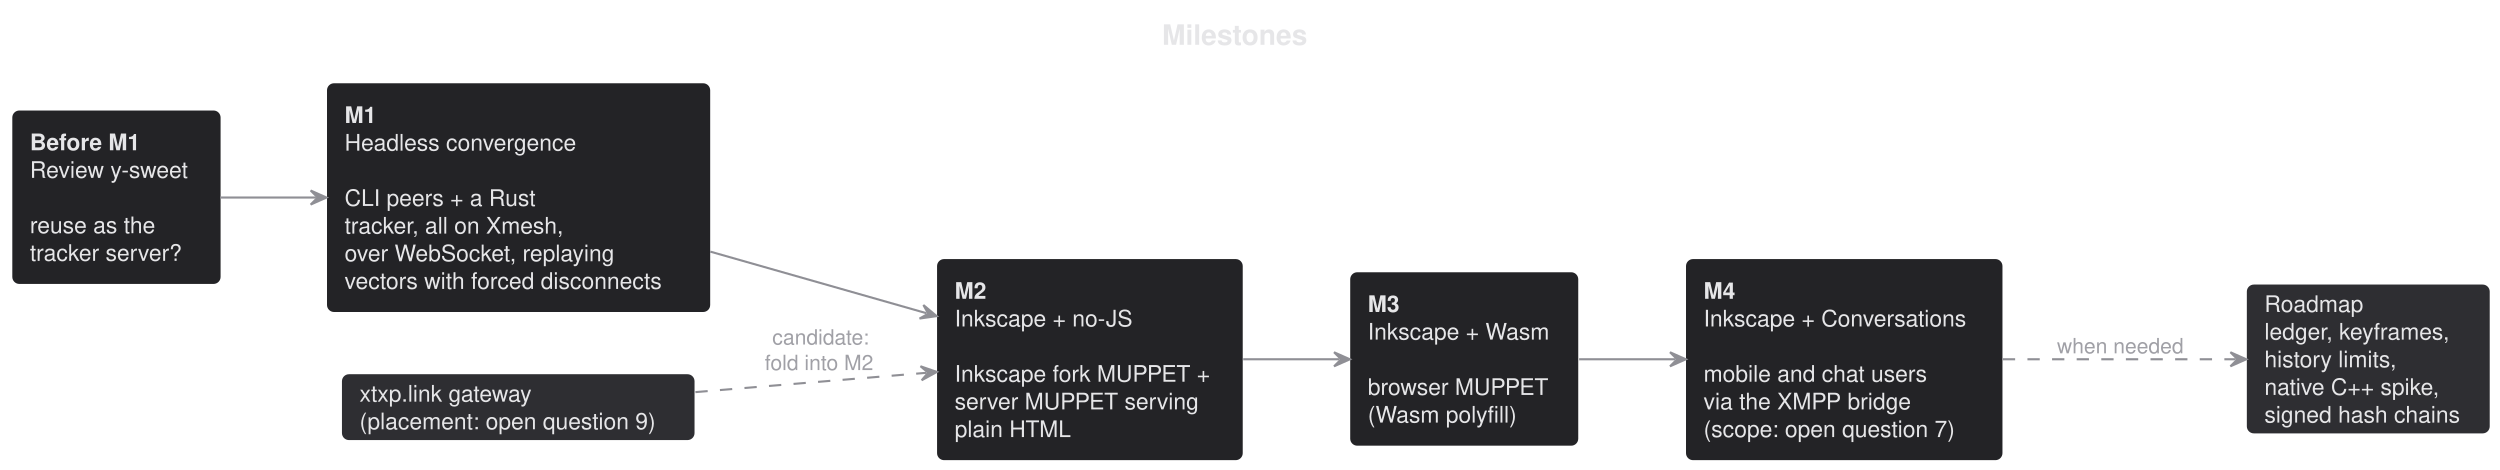
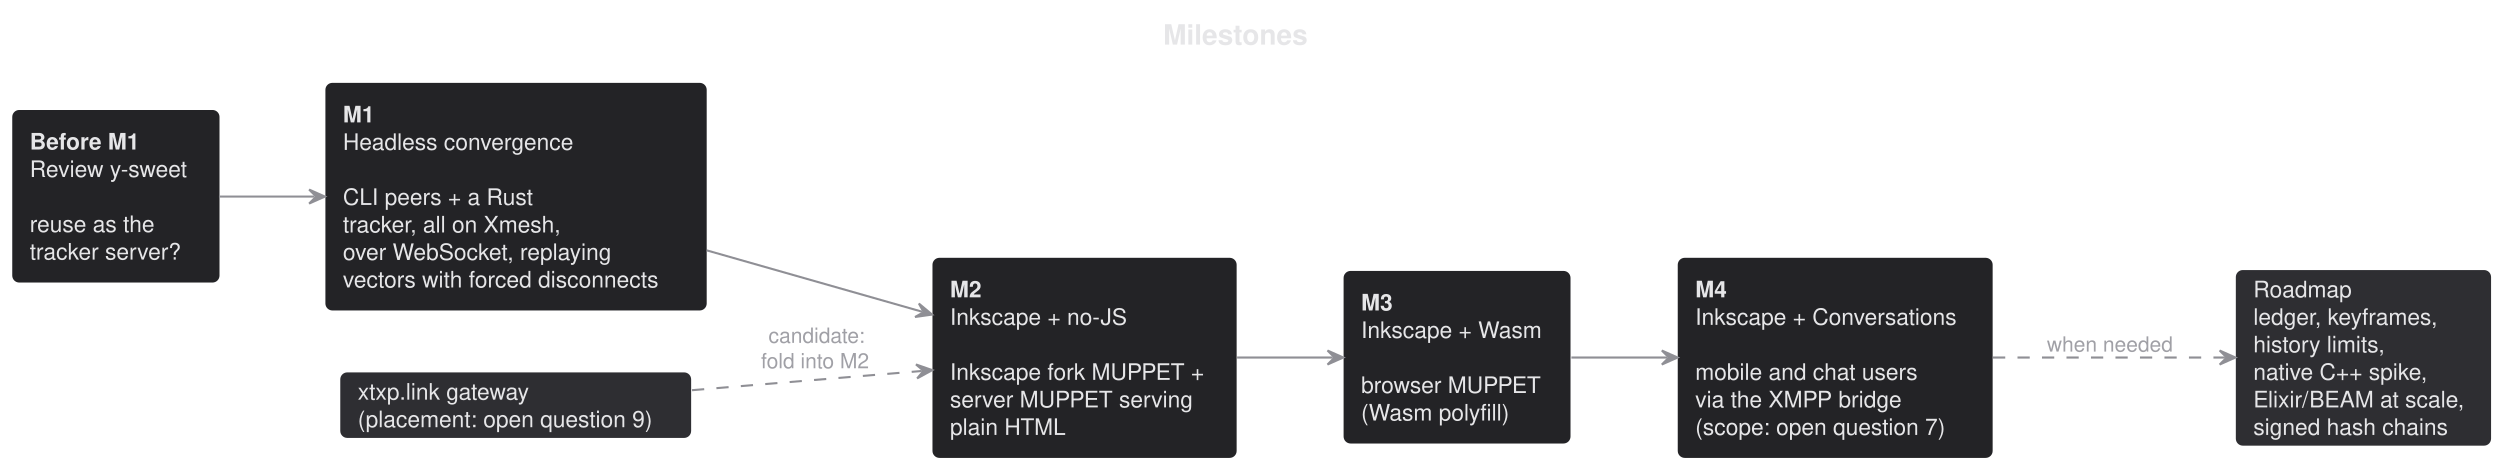
- <svg xmlns="http://www.w3.org/2000/svg" contentStyleType="text/css" data-diagram-type="DESCRIPTION" height="267px" preserveAspectRatio="none" style="width:1422px;height:267px;" version="1.1" viewBox="0 0 1422 267" width="1422px" zoomAndPan="magnify">
+ <svg xmlns="http://www.w3.org/2000/svg" contentStyleType="text/css" data-diagram-type="DESCRIPTION" height="267px" preserveAspectRatio="none" style="width:1429px;height:267px;" version="1.1" viewBox="0 0 1429 267" width="1429px" zoomAndPan="magnify">
  <defs />
  <g>
    <g class="title" data-source-line="2">
-       <text fill="#E6E6E8" font-family="Helvetica" font-size="16" font-weight="bold" lengthAdjust="spacing" textLength="86.195" x="660.98" y="25.5">Milestones</text>
+       <text fill="#E6E6E8" font-family="Helvetica" font-size="16" font-weight="bold" lengthAdjust="spacing" textLength="86.195" x="664.849" y="25.5">Milestones</text>
    </g>
    <g class="entity" data-entity="m0" data-source-line="6" data-uid="ent0002" id="entity_m0">
      <rect fill="#232326" height="98.647" rx="4" ry="4" width="118.471" x="7" y="62.859" />
      <text fill="#E6E6E8" font-family="Helvetica" font-size="13" font-weight="bold" lengthAdjust="spacing" textLength="63.324" x="17" y="85.453">Before M1</text>
      <text fill="#E6E6E8" font-family="Helvetica" font-size="13" lengthAdjust="spacing" textLength="98.471" x="17" y="101.183">Review y-sweet</text>
      <text fill="#E6E6E8" font-family="Helvetica" font-size="13" lengthAdjust="spacing" textLength="3.656" x="17" y="116.912"> </text>
      <text fill="#E6E6E8" font-family="Helvetica" font-size="13" lengthAdjust="spacing" textLength="75.594" x="17" y="132.642">reuse as the</text>
      <text fill="#E6E6E8" font-family="Helvetica" font-size="13" lengthAdjust="spacing" textLength="92.898" x="17" y="148.371">tracker server?</text>
    </g>
    <g class="entity" data-entity="m1" data-source-line="7" data-uid="ent0003" id="entity_m1">
      <rect fill="#232326" height="130.106" rx="4" ry="4" width="217.952" x="186" y="47.359" />
      <text fill="#E6E6E8" font-family="Helvetica" font-size="13" font-weight="bold" lengthAdjust="spacing" textLength="17.716" x="196" y="69.953">M1</text>
      <text fill="#E6E6E8" font-family="Helvetica" font-size="13" lengthAdjust="spacing" textLength="141.527" x="196" y="85.683">Headless convergence</text>
      <text fill="#E6E6E8" font-family="Helvetica" font-size="13" lengthAdjust="spacing" textLength="3.656" x="196" y="101.412"> </text>
      <text fill="#E6E6E8" font-family="Helvetica" font-size="13" lengthAdjust="spacing" textLength="112.906" x="196" y="117.142">CLI peers + a Rust</text>
      <text fill="#E6E6E8" font-family="Helvetica" font-size="13" lengthAdjust="spacing" textLength="133.396" x="196" y="132.871">tracker, all on Xmesh,</text>
      <text fill="#E6E6E8" font-family="Helvetica" font-size="13" lengthAdjust="spacing" textLength="166.499" x="196" y="148.601">over WebSocket, replaying</text>
      <text fill="#E6E6E8" font-family="Helvetica" font-size="13" lengthAdjust="spacing" textLength="197.952" x="196" y="164.33">vectors with forced disconnects</text>
    </g>
    <g class="entity" data-entity="m2" data-source-line="8" data-uid="ent0004" id="entity_m2">
      <rect fill="#232326" height="114.377" rx="4" ry="4" width="173.867" x="533" y="147.359" />
      <text fill="#E6E6E8" font-family="Helvetica" font-size="13" font-weight="bold" lengthAdjust="spacing" textLength="20.3" x="543" y="169.953">M2</text>
      <text fill="#E6E6E8" font-family="Helvetica" font-size="13" lengthAdjust="spacing" textLength="108.564" x="543" y="185.683">Inkscape + no-JS</text>
      <text fill="#E6E6E8" font-family="Helvetica" font-size="13" lengthAdjust="spacing" textLength="3.656" x="543" y="201.412"> </text>
      <text fill="#E6E6E8" font-family="Helvetica" font-size="13" lengthAdjust="spacing" textLength="153.867" x="543" y="217.142">Inkscape fork MUPPET +</text>
      <text fill="#E6E6E8" font-family="Helvetica" font-size="13" lengthAdjust="spacing" textLength="146.098" x="543" y="232.871">server MUPPET serving</text>
      <text fill="#E6E6E8" font-family="Helvetica" font-size="13" lengthAdjust="spacing" textLength="70.04" x="543" y="248.601">plain HTML</text>
    </g>
    <g class="entity" data-entity="m3" data-source-line="9" data-uid="ent0005" id="entity_m3">
      <rect fill="#232326" height="98.647" rx="4" ry="4" width="129.707" x="768" y="154.859" />
      <text fill="#E6E6E8" font-family="Helvetica" font-size="13" font-weight="bold" lengthAdjust="spacing" textLength="20.503" x="778" y="177.453">M3</text>
      <text fill="#E6E6E8" font-family="Helvetica" font-size="13" lengthAdjust="spacing" textLength="109.707" x="778" y="193.183">Inkscape + Wasm</text>
      <text fill="#E6E6E8" font-family="Helvetica" font-size="13" lengthAdjust="spacing" textLength="3.656" x="778" y="208.912"> </text>
      <text fill="#E6E6E8" font-family="Helvetica" font-size="13" lengthAdjust="spacing" textLength="108.507" x="778" y="224.642">browser MUPPET</text>
      <text fill="#E6E6E8" font-family="Helvetica" font-size="13" lengthAdjust="spacing" textLength="91.965" x="778" y="240.371">(Wasm polyfill)</text>
    </g>
    <g class="entity" data-entity="m4" data-source-line="10" data-uid="ent0006" id="entity_m4">
      <rect fill="#232326" height="114.377" rx="4" ry="4" width="179.999" x="959" y="147.359" />
      <text fill="#E6E6E8" font-family="Helvetica" font-size="13" font-weight="bold" lengthAdjust="spacing" textLength="20.903" x="969" y="169.953">M4</text>
      <text fill="#E6E6E8" font-family="Helvetica" font-size="13" lengthAdjust="spacing" textLength="159.999" x="969" y="185.683">Inkscape + Conversations</text>
      <text fill="#E6E6E8" font-family="Helvetica" font-size="13" lengthAdjust="spacing" textLength="3.656" x="969" y="201.412"> </text>
      <text fill="#E6E6E8" font-family="Helvetica" font-size="13" lengthAdjust="spacing" textLength="135.478" x="969" y="217.142">mobile and chat users</text>
      <text fill="#E6E6E8" font-family="Helvetica" font-size="13" lengthAdjust="spacing" textLength="124.973" x="969" y="232.871">via the XMPP bridge</text>
      <text fill="#E6E6E8" font-family="Helvetica" font-size="13" lengthAdjust="spacing" textLength="153.156" x="969" y="248.601">(scope: open question 7)</text>
    </g>
    <g class="entity" data-entity="gw" data-source-line="12" data-uid="ent0007" id="entity_gw">
      <rect fill="#2E2E32" height="37.459" rx="4" ry="4" width="200.553" x="194.5" y="212.859" />
      <text fill="#E6E6E8" font-family="Helvetica" font-size="13" lengthAdjust="spacing" textLength="107.269" x="204.5" y="228.453">xtxp.link gateway</text>
      <text fill="#E6E6E8" font-family="Helvetica" font-size="13" lengthAdjust="spacing" textLength="180.553" x="204.5" y="244.183">(placement: open question 9)</text>
    </g>
    <g class="entity" data-entity="rm" data-source-line="14" data-uid="ent0008" id="entity_rm">
-       <rect fill="#2E2E32" height="84.647" rx="4" ry="4" width="138.155" x="1278" y="161.859" />
-       <text fill="#E6E6E8" font-family="Helvetica" font-size="13" lengthAdjust="spacing" textLength="58.068" x="1288" y="177.453">Roadmap</text>
-       <text fill="#E6E6E8" font-family="Helvetica" font-size="13" lengthAdjust="spacing" textLength="115.134" x="1288" y="193.183">ledger, keyframes,</text>
-       <text fill="#E6E6E8" font-family="Helvetica" font-size="13" lengthAdjust="spacing" textLength="81.294" x="1288" y="208.912">history limits,</text>
-       <text fill="#E6E6E8" font-family="Helvetica" font-size="13" lengthAdjust="spacing" textLength="107.707" x="1288" y="224.642">native C++ spike,</text>
-       <text fill="#E6E6E8" font-family="Helvetica" font-size="13" lengthAdjust="spacing" textLength="118.155" x="1288" y="240.371">signed hash chains</text>
+       <rect fill="#2E2E32" height="100.377" rx="4" ry="4" width="145.893" x="1278" y="154.359" />
+       <text fill="#E6E6E8" font-family="Helvetica" font-size="13" lengthAdjust="spacing" textLength="58.068" x="1288" y="169.953">Roadmap</text>
+       <text fill="#E6E6E8" font-family="Helvetica" font-size="13" lengthAdjust="spacing" textLength="115.134" x="1288" y="185.683">ledger, keyframes,</text>
+       <text fill="#E6E6E8" font-family="Helvetica" font-size="13" lengthAdjust="spacing" textLength="81.294" x="1288" y="201.412">history limits,</text>
+       <text fill="#E6E6E8" font-family="Helvetica" font-size="13" lengthAdjust="spacing" textLength="107.707" x="1288" y="217.142">native C++ spike,</text>
+       <text fill="#E6E6E8" font-family="Helvetica" font-size="13" lengthAdjust="spacing" textLength="125.893" x="1288" y="232.871">Elixir/BEAM at scale,</text>
+       <text fill="#E6E6E8" font-family="Helvetica" font-size="13" lengthAdjust="spacing" textLength="118.155" x="1288" y="248.601">signed hash chains</text>
    </g>
    <g class="link" data-entity-1="m0" data-entity-2="m1" data-source-line="16" data-uid="lnk9" id="link_m0_m1">
      <path d="M125.16,112.359 C143.69,112.359 158.81,112.359 179.7,112.359" fill="none" id="m0-to-m1" style="stroke:#8F8F95;stroke-width:1.2;" />
      <polygon fill="#8F8F95" points="185.7,112.359,176.7,108.359,180.7,112.359,176.7,116.359,185.7,112.359" style="stroke:#8F8F95;stroke-width:1.2;" />
    </g>
    <g class="link" data-entity-1="m1" data-entity-2="m2" data-source-line="17" data-uid="lnk10" id="link_m1_m2">
      <path d="M404,143.119 C445.91,155.059 487.46,166.895 527.02,178.166" fill="none" id="m1-to-m2" style="stroke:#8F8F95;stroke-width:1.2;" />
      <polygon fill="#8F8F95" points="532.79,179.809,525.23,173.497,527.981,178.44,523.038,181.19,532.79,179.809" style="stroke:#8F8F95;stroke-width:1.2;" />
    </g>
    <g class="link" data-entity-1="m2" data-entity-2="m3" data-source-line="18" data-uid="lnk11" id="link_m2_m3">
      <path d="M707.13,204.359 C727.41,204.359 742.68,204.359 761.81,204.359" fill="none" id="m2-to-m3" style="stroke:#8F8F95;stroke-width:1.2;" />
      <polygon fill="#8F8F95" points="767.81,204.359,758.81,200.359,762.81,204.359,758.81,208.359,767.81,204.359" style="stroke:#8F8F95;stroke-width:1.2;" />
    </g>
    <g class="link" data-entity-1="m3" data-entity-2="m4" data-source-line="19" data-uid="lnk12" id="link_m3_m4">
      <path d="M898.21,204.359 C917.29,204.359 932.55,204.359 952.91,204.359" fill="none" id="m3-to-m4" style="stroke:#8F8F95;stroke-width:1.2;" />
      <polygon fill="#8F8F95" points="958.91,204.359,949.91,200.359,953.91,204.359,949.91,208.359,958.91,204.359" style="stroke:#8F8F95;stroke-width:1.2;" />
    </g>
    <g class="link" data-entity-1="gw" data-entity-2="m2" data-source-line="20" data-uid="lnk13" id="link_gw_m2">
      <path d="M395.55,223.039 C439.48,219.369 484.641,215.589 526.901,212.059" fill="none" id="gw-to-m2" style="stroke:#8F8F95;stroke-width:1.2;stroke-dasharray:7,7;" />
      <polygon fill="#8F8F95" points="532.88,211.559,523.578,208.322,527.897,211.976,524.244,216.295,532.88,211.559" style="stroke:#8F8F95;stroke-width:1.2;" />
      <text fill="#A0A0A6" font-family="Helvetica" font-size="12" lengthAdjust="spacing" textLength="59.402" x="439.257" y="195.984">candidate:</text>
      <text fill="#A0A0A6" font-family="Helvetica" font-size="12" lengthAdjust="spacing" textLength="67.916" x="435" y="210.504">fold into M2</text>
    </g>
    <g class="link" data-entity-1="m4" data-entity-2="rm" data-source-line="21" data-uid="lnk14" id="link_m4_rm">
-       <path d="M1139.21,204.359 C1183.64,204.359 1230.51,204.359 1271.67,204.359" fill="none" id="m4-to-rm" style="stroke:#8F8F95;stroke-width:1.2;stroke-dasharray:7,7;" />
-       <polygon fill="#8F8F95" points="1277.67,204.359,1268.67,200.359,1272.67,204.359,1268.67,208.359,1277.67,204.359" style="stroke:#8F8F95;stroke-width:1.2;" />
+       <path d="M1139.2,204.359 C1183.41,204.359 1230.11,204.359 1271.76,204.359" fill="none" id="m4-to-rm" style="stroke:#8F8F95;stroke-width:1.2;stroke-dasharray:7,7;" />
+       <polygon fill="#8F8F95" points="1277.76,204.359,1268.76,200.359,1272.76,204.359,1268.76,208.359,1277.76,204.359" style="stroke:#8F8F95;stroke-width:1.2;" />
      <text fill="#A0A0A6" font-family="Helvetica" font-size="12" lengthAdjust="spacing" textLength="77.15" x="1170" y="200.984">when needed</text>
    </g>
  </g>
</svg>
